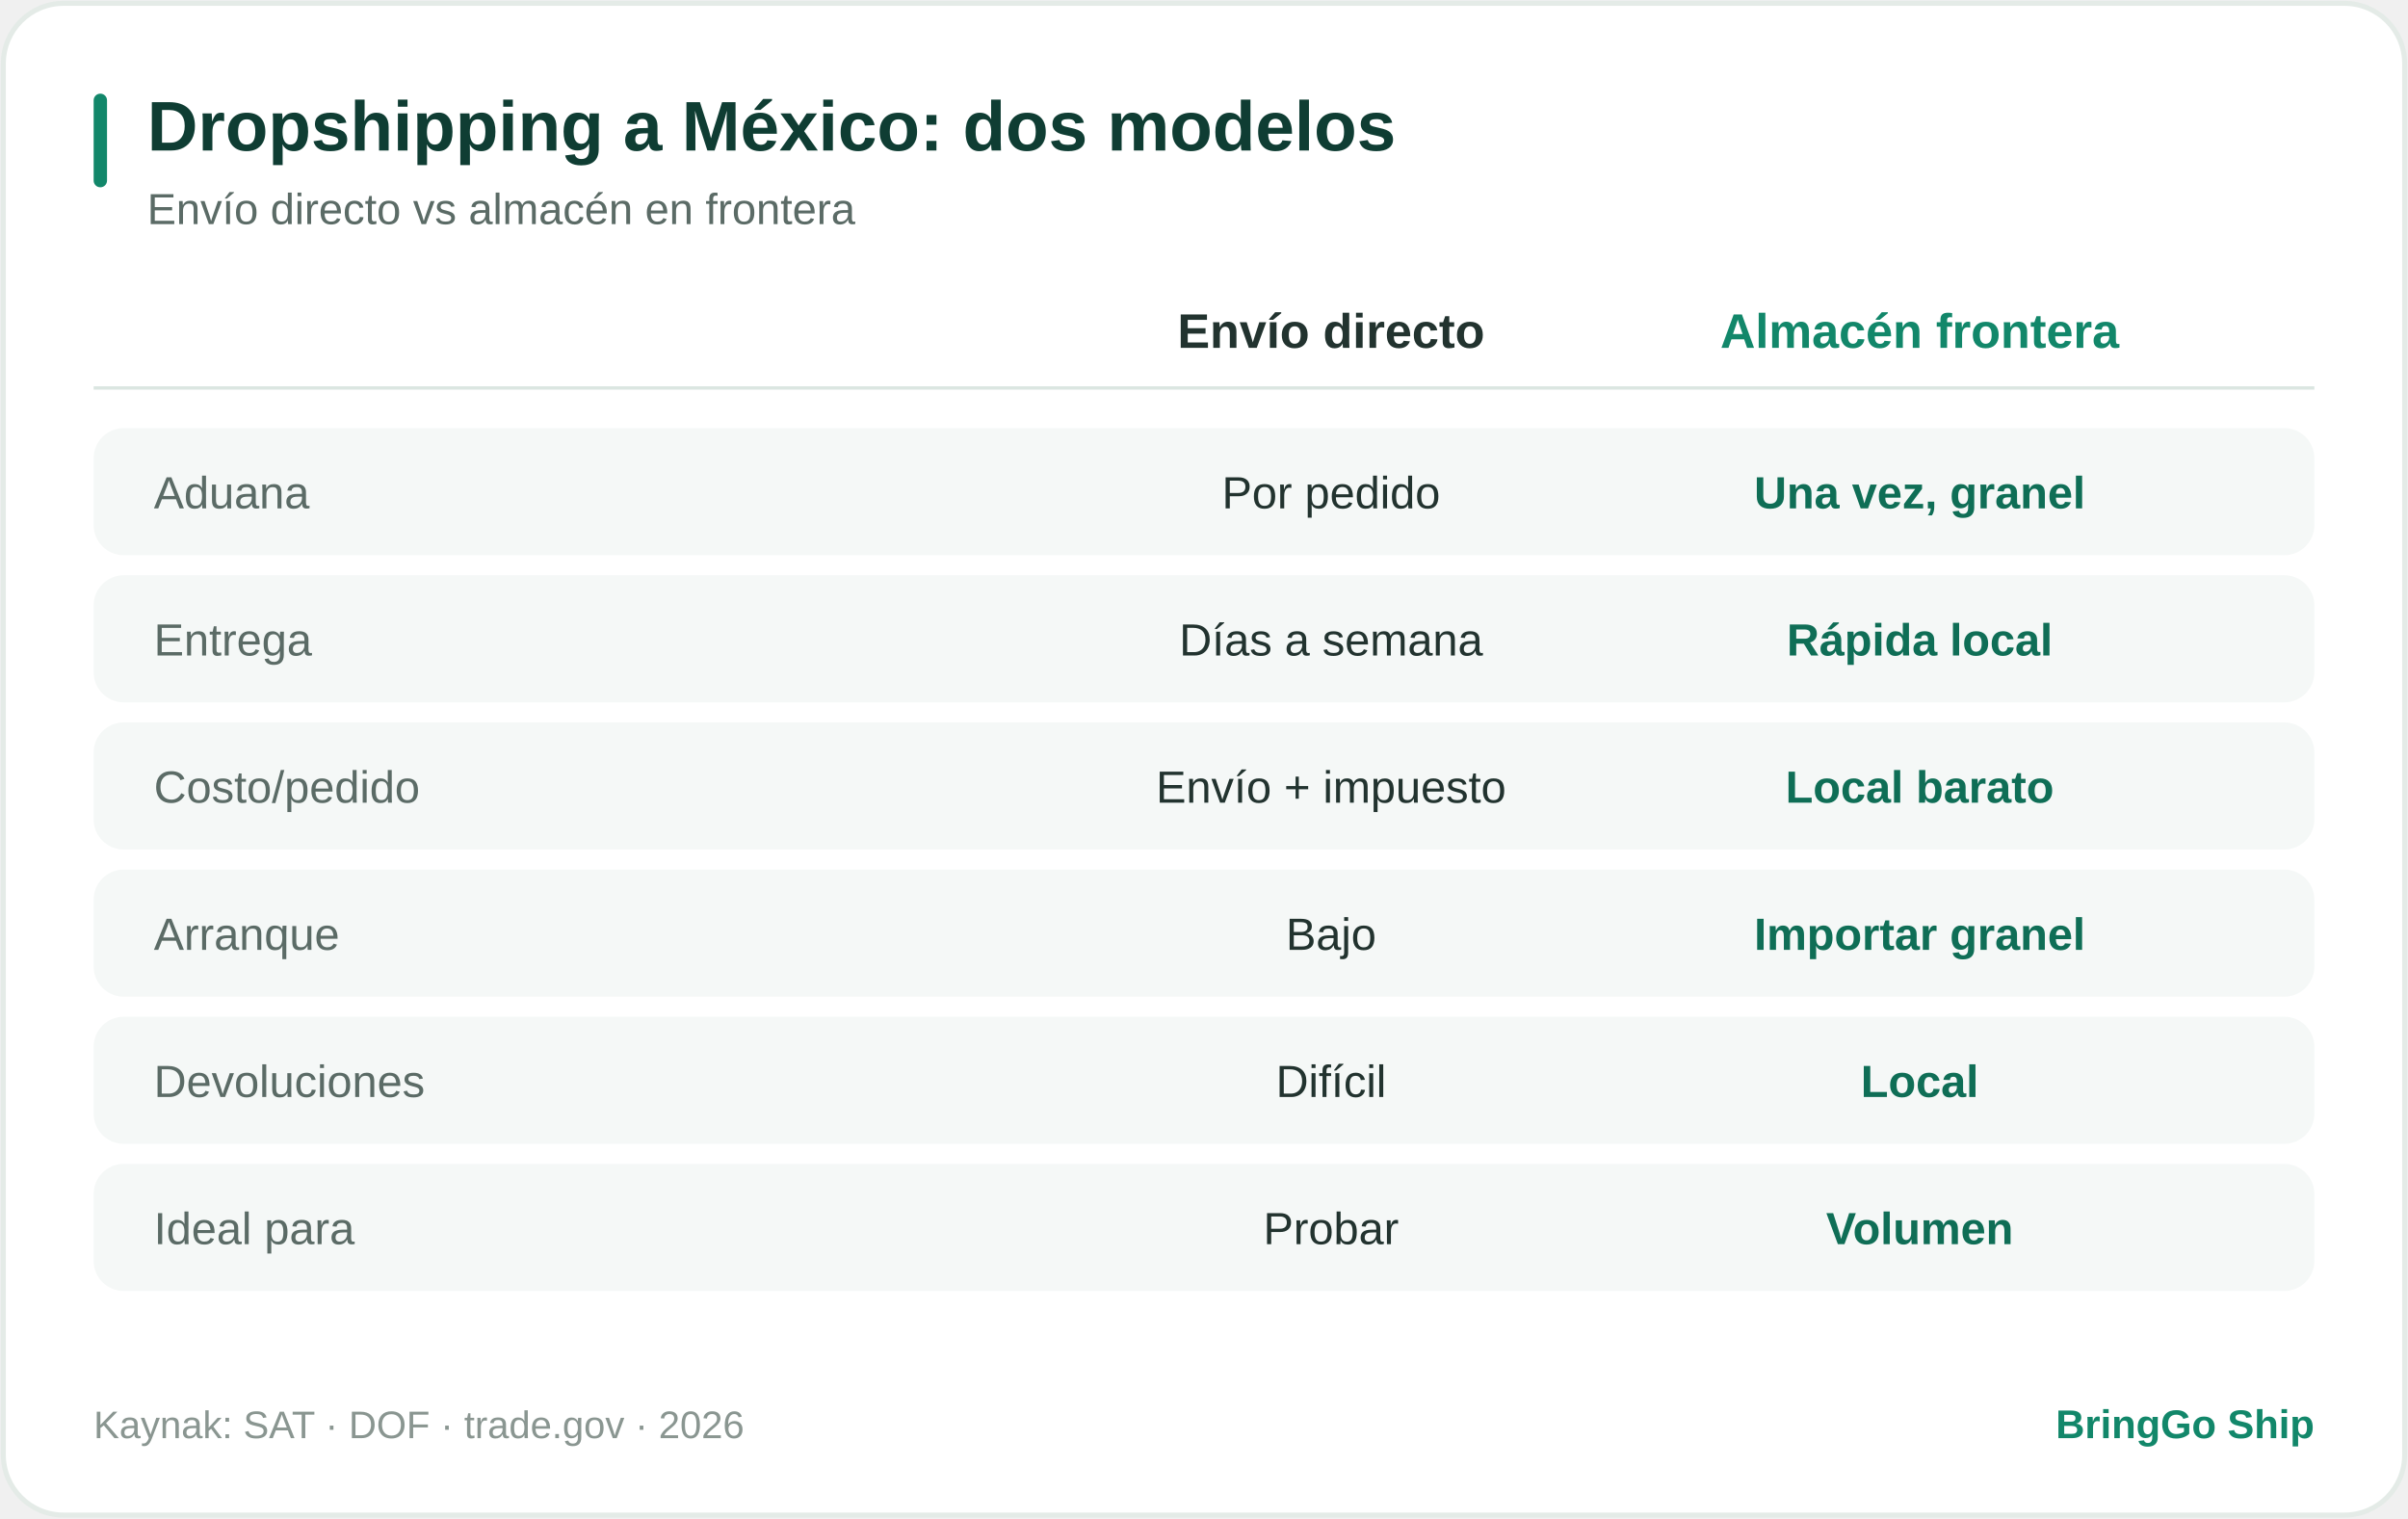
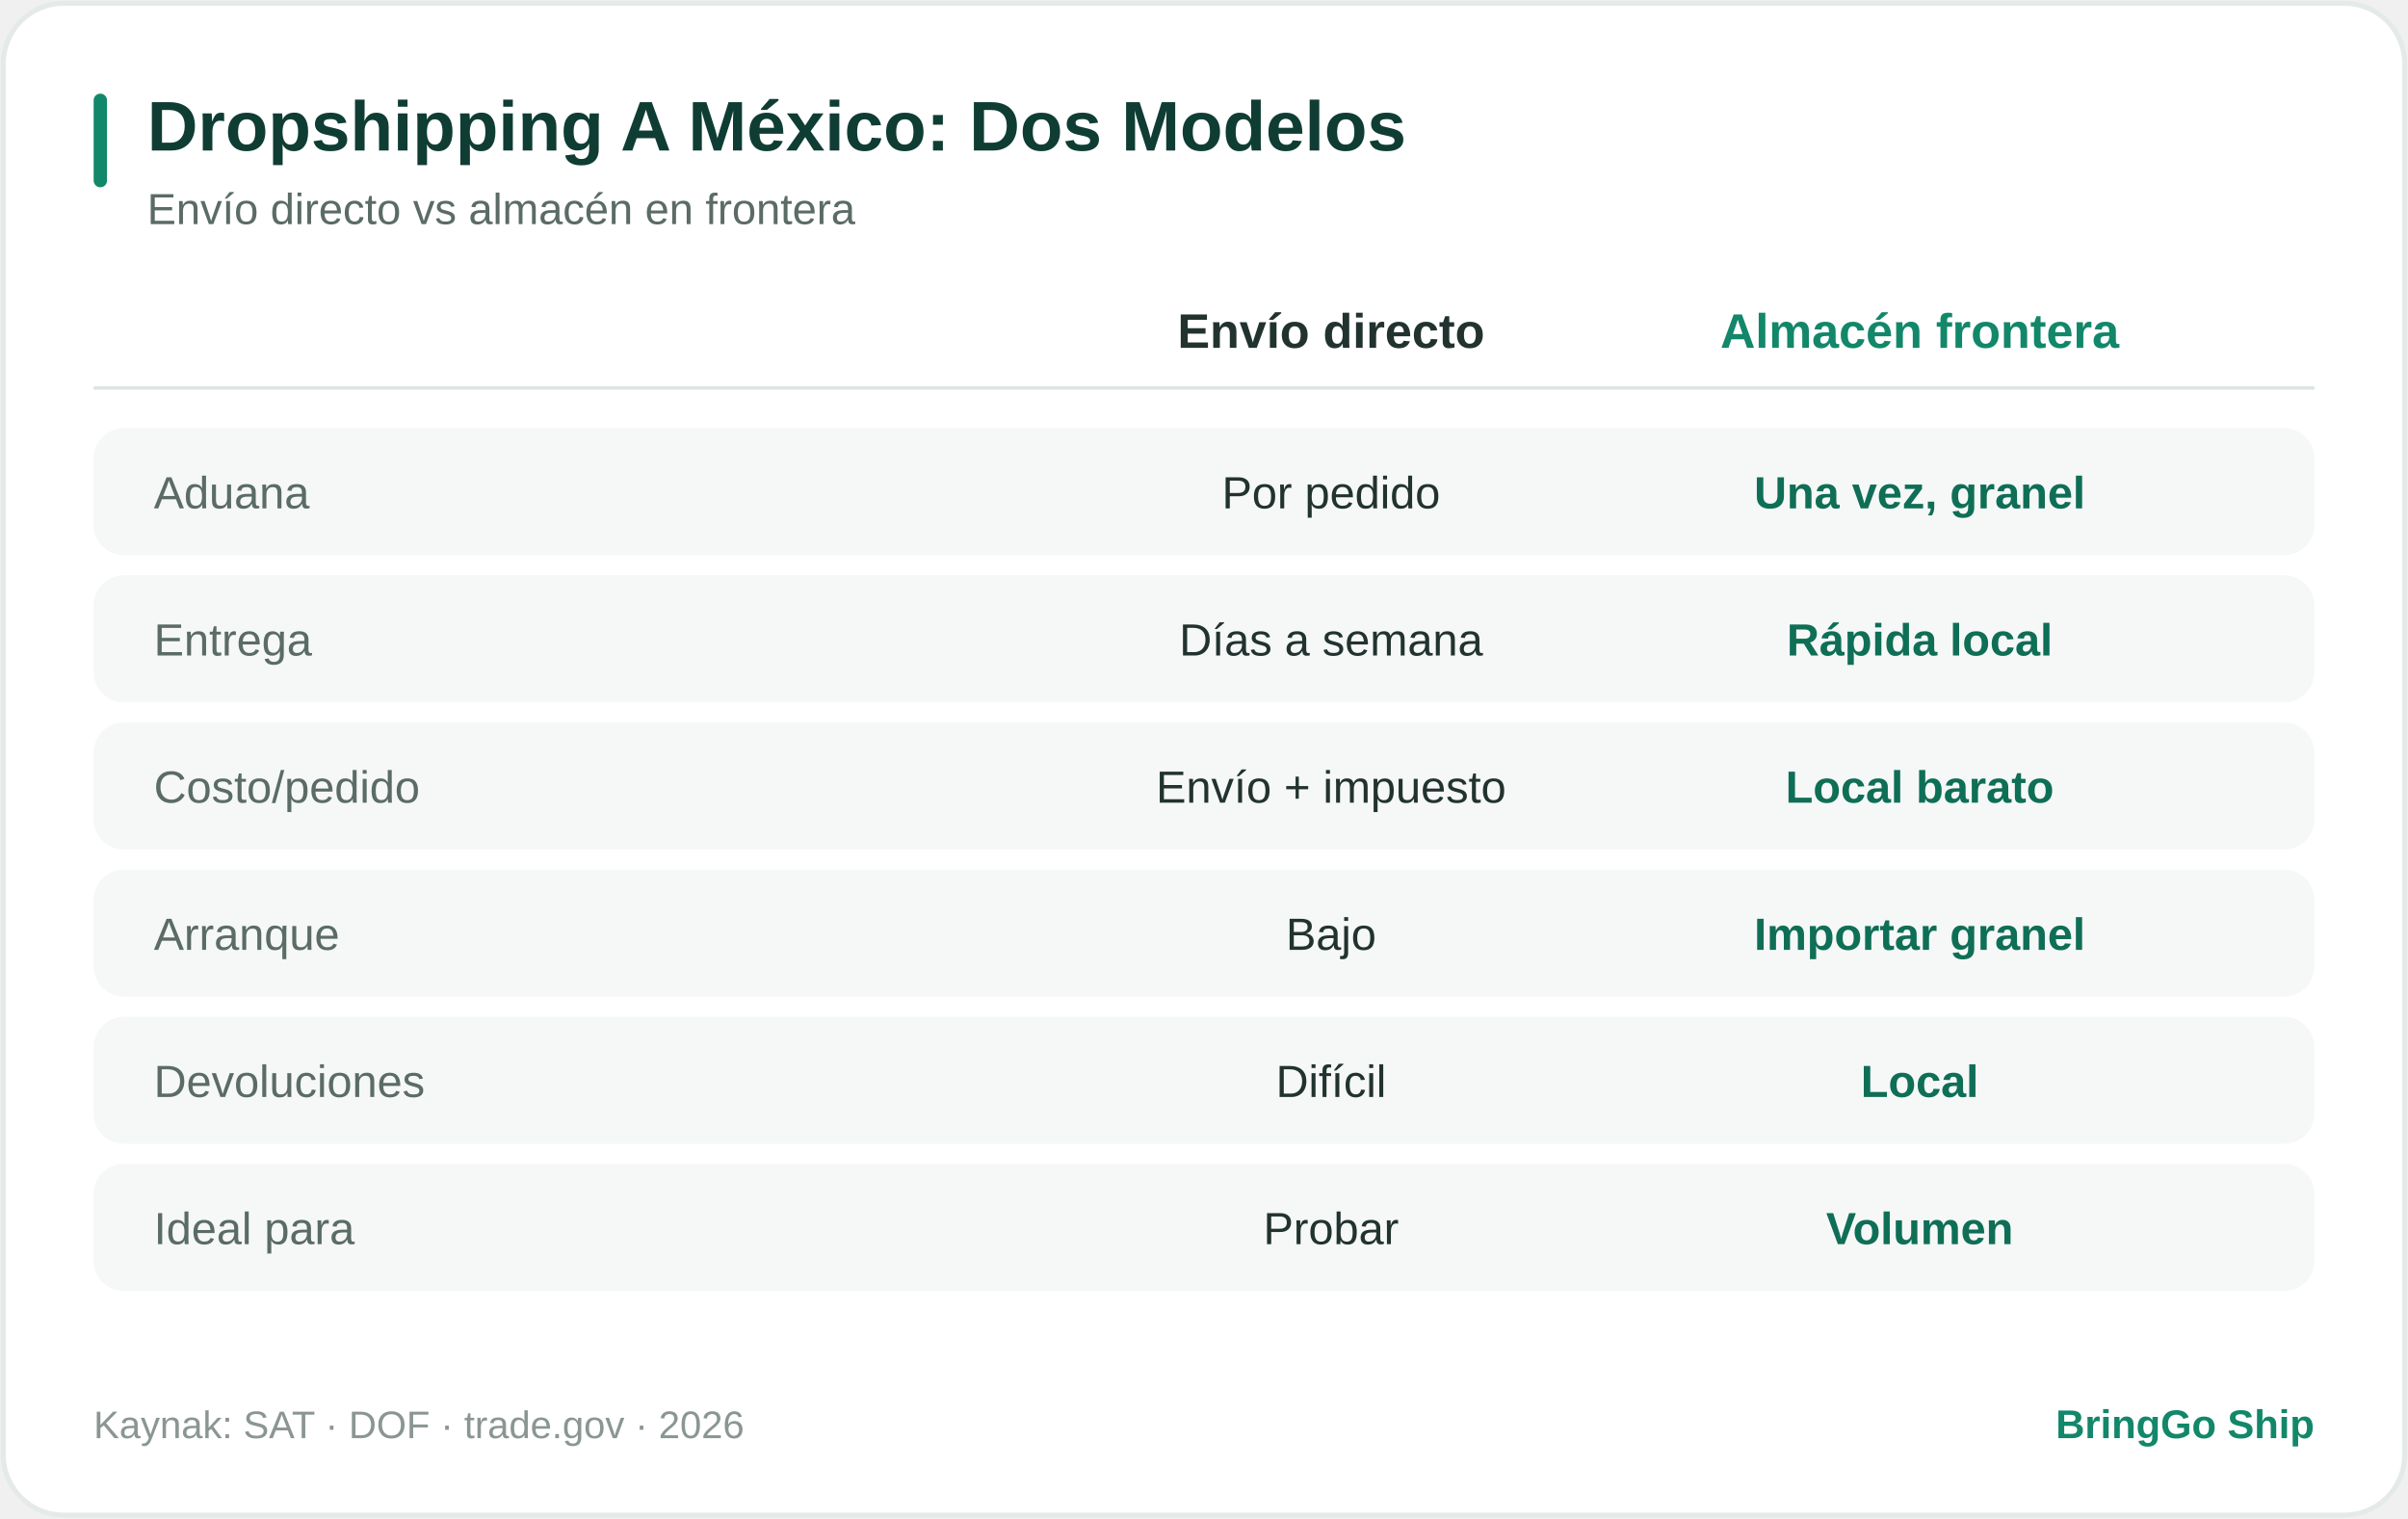
<svg xmlns="http://www.w3.org/2000/svg" width="720" height="454" viewBox="0 0 720 454" role="img">
  <style>
text{font-family:Arial,Helvetica,sans-serif}
.card{fill:#ffffff;stroke:#e4ebe7;stroke-width:1.5}
.row{fill:#f5f8f7}.pill{fill:#E1F5EE}.hi{fill:#1f9d5f}.mut{fill:#eef1f0}
.acc{fill:#12876A}.circ{fill:#12876A}.rd{fill:#fbe9e7}.am{fill:#fbf1dd}.tl{fill:#E1F5EE}.ln{stroke:#dbe6e1}
.tt{fill:#0F3D33;font-weight:bold}.ts{fill:#5b6b66}.tl2{fill:#22332f}
.tv{fill:#0F6E56;font-weight:bold}.tm{fill:#5b6b66;font-weight:bold}.tw{fill:#ffffff;font-weight:bold}
.tf{fill:#8a9691}.tb{fill:#12876A;font-weight:bold}.big{fill:#0F3D33;font-weight:bold}
.trd{fill:#a3392c;font-weight:bold}.tam{fill:#8a5a12;font-weight:bold}.ttl{fill:#0F6E56;font-weight:bold}
@media (prefers-color-scheme:dark){
.card{fill:#16211e;stroke:#2c3a35}
.row{fill:#1d2b27}.pill{fill:#123a2e}.hi{fill:#1f9d5f}.mut{fill:#28352f}
.acc{fill:#2fae7e}.circ{fill:#2fae7e}.rd{fill:#3a201c}.am{fill:#352a15}.tl{fill:#123a2e}
.tt{fill:#d7f2e6}.ts{fill:#8fa79d}.tl2{fill:#cfe0d9}
.tv{fill:#6fe0b0}.tm{fill:#9db3a9}.tw{fill:#ffffff}
.tf{fill:#6d8279}.tb{fill:#57d3a3}.big{fill:#d7f2e6}
.trd{fill:#f0a99e}.tam{fill:#e6c281}.ttl{fill:#6fe0b0}.ln{stroke:#31423c}}
</style>
  <rect x="1" y="1" width="718" height="452" rx="18" class="card" />
  <rect x="28" y="28" width="4" height="28" rx="2" class="acc" />
-   <text x="44" y="45" font-size="21" class="tt">Dropshipping a México: dos modelos</text>
+   <text x="44" y="45" font-size="21" class="tt">Dropshipping A México: Dos Modelos</text>
  <text x="44" y="67" font-size="13" class="ts">Envío directo vs almacén en frontera</text>
  <g transform="translate(0,88)">
    <text x="398" y="16" text-anchor="middle" font-size="14.5" class="tl2" font-weight="bold">Envío directo</text>
    <text x="574" y="16" text-anchor="middle" font-size="14.5" class="tb" font-weight="bold">Almacén frontera</text>
    <line x1="28" y1="28" x2="692" y2="28" stroke-width="1" class="ln" />
    <rect x="28" y="40" width="664" height="38" rx="9" class="row" />
    <text x="46" y="64" font-size="13.5" class="ts">Aduana</text>
    <text x="398" y="64" text-anchor="middle" font-size="13.5" class="tl2">Por pedido</text>
    <text x="574" y="64" text-anchor="middle" font-size="13.5" class="tv" font-weight="bold">Una vez, granel</text>
    <rect x="28" y="84" width="664" height="38" rx="9" class="row" />
    <text x="46" y="108" font-size="13.5" class="ts">Entrega</text>
    <text x="398" y="108" text-anchor="middle" font-size="13.5" class="tl2">Días a semana</text>
    <text x="574" y="108" text-anchor="middle" font-size="13.5" class="tv" font-weight="bold">Rápida local</text>
    <rect x="28" y="128" width="664" height="38" rx="9" class="row" />
    <text x="46" y="152" font-size="13.5" class="ts">Costo/pedido</text>
    <text x="398" y="152" text-anchor="middle" font-size="13.5" class="tl2">Envío + impuesto</text>
    <text x="574" y="152" text-anchor="middle" font-size="13.5" class="tv" font-weight="bold">Local barato</text>
    <rect x="28" y="172" width="664" height="38" rx="9" class="row" />
    <text x="46" y="196" font-size="13.5" class="ts">Arranque</text>
    <text x="398" y="196" text-anchor="middle" font-size="13.5" class="tl2">Bajo</text>
    <text x="574" y="196" text-anchor="middle" font-size="13.5" class="tv" font-weight="bold">Importar granel</text>
    <rect x="28" y="216" width="664" height="38" rx="9" class="row" />
    <text x="46" y="240" font-size="13.5" class="ts">Devoluciones</text>
    <text x="398" y="240" text-anchor="middle" font-size="13.5" class="tl2">Difícil</text>
    <text x="574" y="240" text-anchor="middle" font-size="13.5" class="tv" font-weight="bold">Local</text>
    <rect x="28" y="260" width="664" height="38" rx="9" class="row" />
    <text x="46" y="284" font-size="13.5" class="ts">Ideal para</text>
    <text x="398" y="284" text-anchor="middle" font-size="13.5" class="tl2">Probar</text>
    <text x="574" y="284" text-anchor="middle" font-size="13.5" class="tv" font-weight="bold">Volumen</text>
  </g>
  <text x="28" y="430" font-size="11.5" class="tf">Kaynak: SAT · DOF · trade.gov · 2026</text>
  <text x="692" y="430" text-anchor="end" font-size="12" class="tb">BringGo Ship</text>
</svg>
